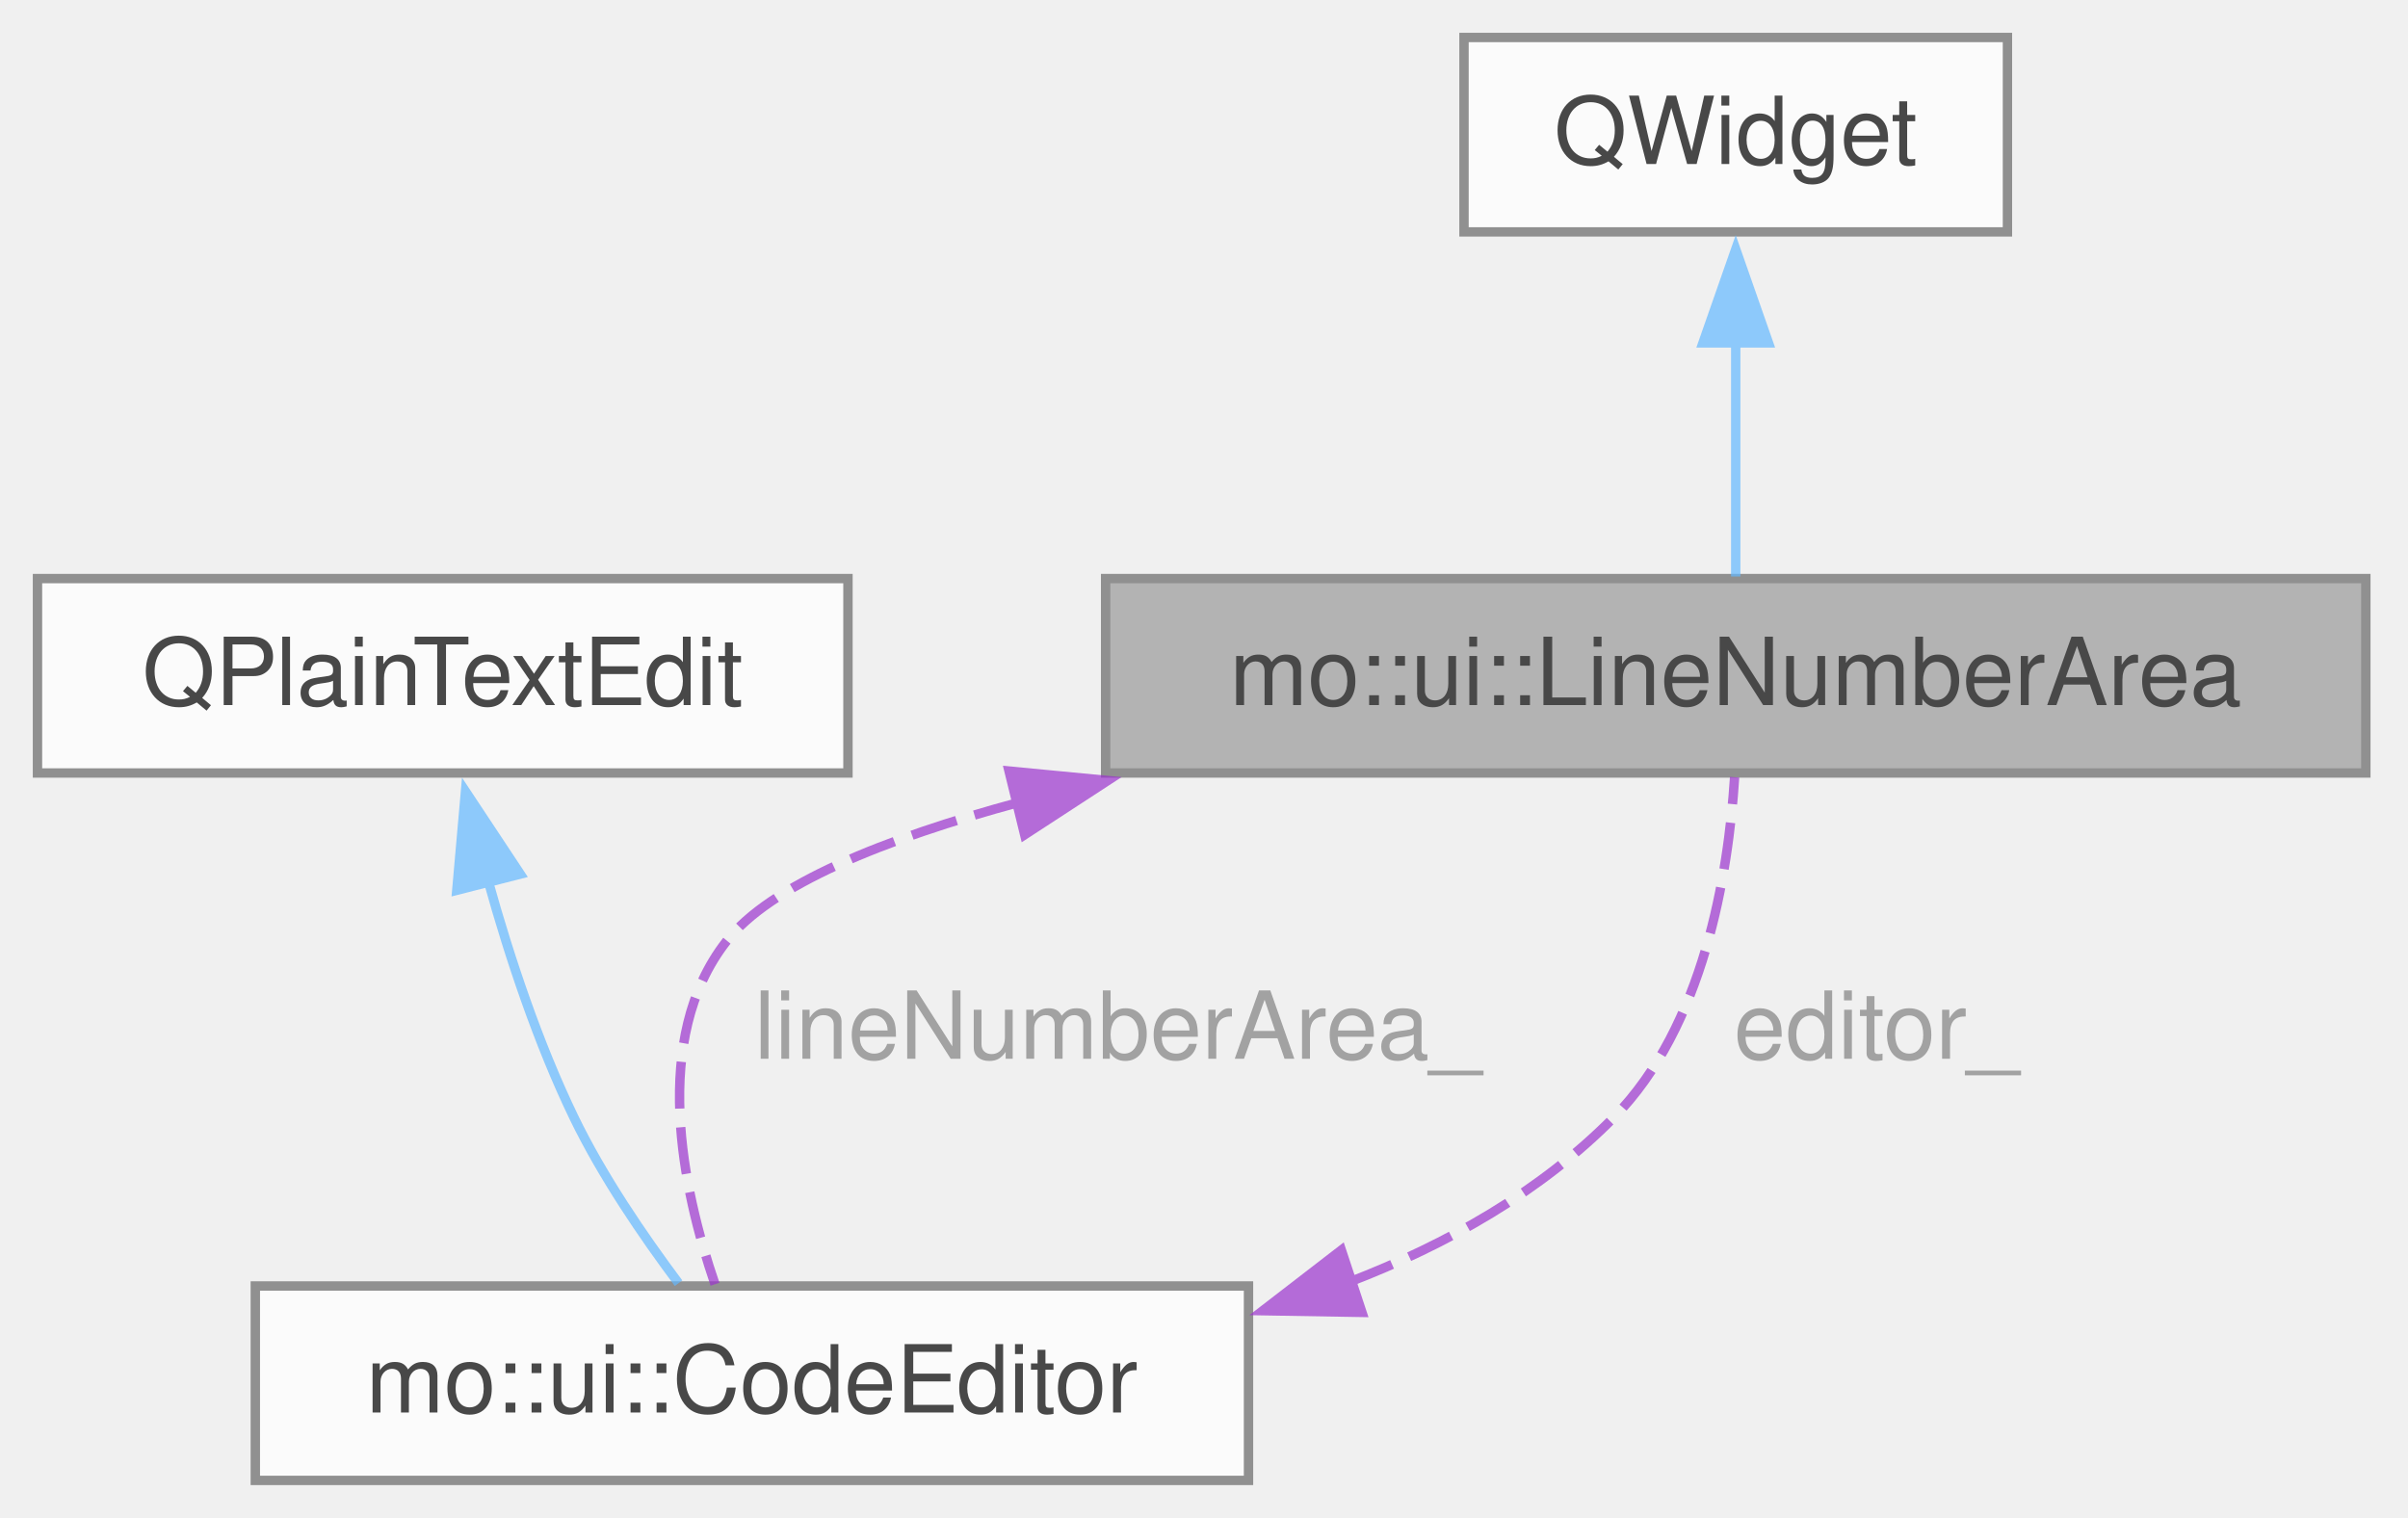
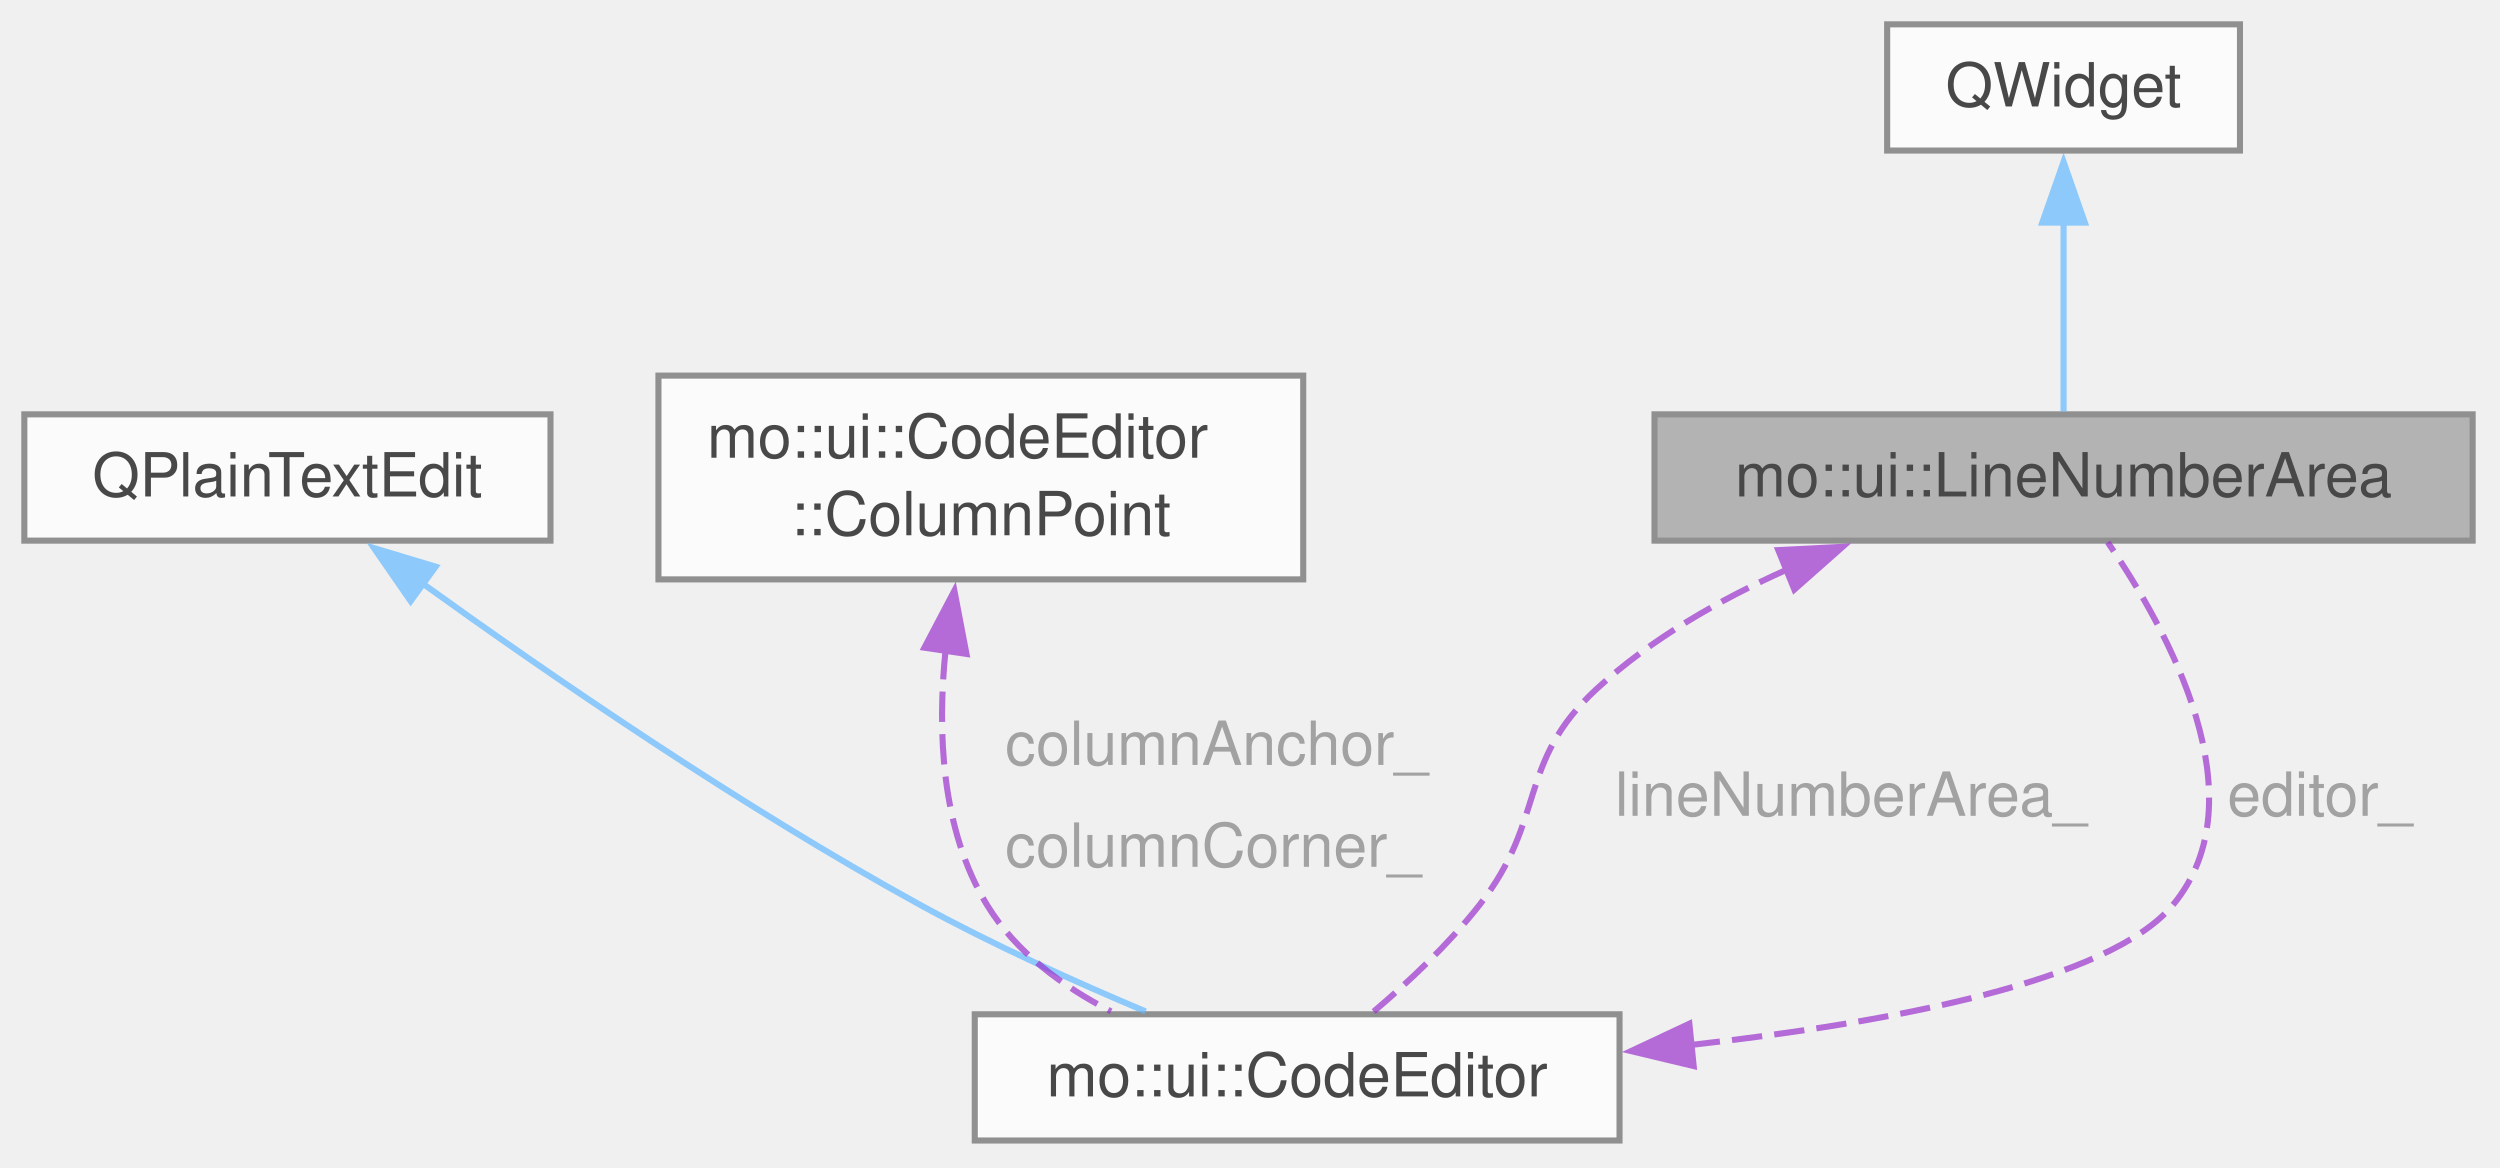
- <svg xmlns="http://www.w3.org/2000/svg" xmlns:xlink="http://www.w3.org/1999/xlink" width="257pt" height="162pt" viewBox="0.00 0.00 257.00 162.00">
+ <svg xmlns="http://www.w3.org/2000/svg" xmlns:xlink="http://www.w3.org/1999/xlink" width="411pt" height="192pt" viewBox="0.00 0.00 411.00 192.00">
  <svg id="main" version="1.1" xml:space="preserve">
    <style type="text/css">
.node, .edge {opacity: 0.7;}
.node.selected, .edge.selected {opacity: 1;}
.edge:hover path { stroke: red; }
.edge:hover polygon { stroke: red; fill: red; }
</style>
    <svg id="graph" class="graph">
-       <g id="graph0" class="graph" transform="scale(1 1) rotate(0) translate(4 158)">
+       <g id="graph0" class="graph" transform="scale(1 1) rotate(0) translate(4 187.5)">
        <g id="Node000001" class="node">
          <g id="a_Node000001">
            <a xlink:title=" ">
-               <polygon fill="#999999" stroke="#666666" points="248.5,-96.25 114,-96.25 114,-75.5 248.5,-75.5 248.5,-96.25" />
-               <text xml:space="preserve" text-anchor="middle" x="181.25" y="-82.75" font-family="Helvetica,sans-Serif" font-size="10.00">mo::ui::LineNumberArea</text>
+               <polygon fill="#999999" stroke="#666666" points="402.5,-119.38 268,-119.38 268,-98.62 402.5,-98.62 402.5,-119.38" />
+               <text xml:space="preserve" text-anchor="middle" x="335.25" y="-105.88" font-family="Helvetica,sans-Serif" font-size="10.00">mo::ui::LineNumberArea</text>
            </a>
          </g>
        </g>
        <g id="Node000003" class="node">
          <g id="a_Node000003">
            <a xlink:href="classmo_1_1ui_1_1CodeEditor.html" target="_top" xlink:title=" ">
-               <polygon fill="white" stroke="#666666" points="129.25,-20.75 23.25,-20.75 23.25,0 129.25,0 129.25,-20.75" />
-               <text xml:space="preserve" text-anchor="middle" x="76.25" y="-7.25" font-family="Helvetica,sans-Serif" font-size="10.00">mo::ui::CodeEditor</text>
+               <polygon fill="white" stroke="#666666" points="262.25,-20.75 156.25,-20.75 156.25,0 262.25,0 262.25,-20.75" />
+               <text xml:space="preserve" text-anchor="middle" x="209.25" y="-7.25" font-family="Helvetica,sans-Serif" font-size="10.00">mo::ui::CodeEditor</text>
            </a>
          </g>
        </g>
        <g id="edge4_Node000003_Node000001" class="edge">
          <g id="a_edge4_Node000003_Node000001">
            <a xlink:title=" ">
-               <path fill="none" stroke="#9a32cd" stroke-dasharray="5,2" d="M104.81,-72.38C90.31,-68.46 78.2,-63.54 73.5,-57.5 65.42,-47.11 68.82,-31.11 72.31,-20.94" />
-               <polygon fill="#9a32cd" stroke="#9a32cd" points="103.69,-75.71 114.24,-74.7 105.36,-68.91 103.69,-75.71" />
+               <path fill="none" stroke="#9a32cd" stroke-dasharray="5,2" d="M289.79,-93.87C278.68,-88.91 267.43,-82.47 258.5,-74.25 245.3,-62.09 250.31,-52.88 239.25,-38.75 234.21,-32.31 227.58,-26.08 221.83,-21.2" />
+               <polygon fill="#9a32cd" stroke="#9a32cd" points="288.35,-97.06 298.93,-97.6 290.99,-90.58 288.35,-97.06" />
            </a>
          </g>
-           <text xml:space="preserve" text-anchor="start" x="76.5" y="-45" font-family="Helvetica,sans-Serif" font-size="10.00" fill="grey">lineNumberArea_</text>
+           <text xml:space="preserve" text-anchor="start" x="261.5" y="-53.38" font-family="Helvetica,sans-Serif" font-size="10.00" fill="grey">lineNumberArea_</text>
        </g>
        <g id="Node000002" class="node">
          <g id="a_Node000002">
            <a xlink:title=" ">
-               <polygon fill="white" stroke="#666666" points="210.25,-154 152.25,-154 152.25,-133.25 210.25,-133.25 210.25,-154" />
-               <text xml:space="preserve" text-anchor="middle" x="181.25" y="-140.5" font-family="Helvetica,sans-Serif" font-size="10.00">QWidget</text>
+               <polygon fill="white" stroke="#666666" points="364.25,-183.5 306.25,-183.5 306.25,-162.75 364.25,-162.75 364.25,-183.5" />
+               <text xml:space="preserve" text-anchor="middle" x="335.25" y="-170" font-family="Helvetica,sans-Serif" font-size="10.00">QWidget</text>
            </a>
          </g>
        </g>
        <g id="edge1_Node000001_Node000002" class="edge">
          <g id="a_edge1_Node000001_Node000002">
            <a xlink:title=" ">
-               <path fill="none" stroke="#63b8ff" d="M181.25,-121.68C181.25,-113.02 181.25,-103.4 181.25,-96.47" />
-               <polygon fill="#63b8ff" stroke="#63b8ff" points="177.75,-121.4 181.25,-131.4 184.75,-121.4 177.75,-121.4" />
+               <path fill="none" stroke="#63b8ff" d="M335.25,-151.14C335.25,-140.56 335.25,-128.23 335.25,-119.84" />
+               <polygon fill="#63b8ff" stroke="#63b8ff" points="331.75,-150.9 335.25,-160.9 338.75,-150.9 331.75,-150.9" />
            </a>
          </g>
        </g>
        <g id="edge2_Node000001_Node000003" class="edge">
          <g id="a_edge2_Node000001_Node000003">
            <a xlink:title=" ">
-               <path fill="none" stroke="#9a32cd" stroke-dasharray="5,2" d="M139.95,-21.15C150.45,-25.18 160.44,-30.83 168.25,-38.75 177.83,-48.47 180.47,-64.66 181.13,-75.05" />
-               <polygon fill="#9a32cd" stroke="#9a32cd" points="141.36,-17.93 130.77,-18.11 139.16,-24.58 141.36,-17.93" />
+               <path fill="none" stroke="#9a32cd" stroke-dasharray="5,2" d="M273.79,-15.69C307.1,-19.41 342.9,-26.25 353.25,-38.75 367.67,-56.17 352.49,-83.82 342.51,-98.35" />
+               <polygon fill="#9a32cd" stroke="#9a32cd" points="274.44,-12.24 264.14,-14.7 273.73,-19.2 274.44,-12.24" />
            </a>
          </g>
-           <text xml:space="preserve" text-anchor="start" x="181.03" y="-45" font-family="Helvetica,sans-Serif" font-size="10.00" fill="grey">editor_</text>
+           <text xml:space="preserve" text-anchor="start" x="362.16" y="-53.38" font-family="Helvetica,sans-Serif" font-size="10.00" fill="grey">editor_</text>
        </g>
        <g id="Node000004" class="node">
          <g id="a_Node000004">
            <a xlink:title=" ">
-               <polygon fill="white" stroke="#666666" points="86.5,-96.25 0,-96.25 0,-75.5 86.5,-75.5 86.5,-96.25" />
-               <text xml:space="preserve" text-anchor="middle" x="43.25" y="-82.75" font-family="Helvetica,sans-Serif" font-size="10.00">QPlainTextEdit</text>
+               <polygon fill="white" stroke="#666666" points="86.5,-119.38 0,-119.38 0,-98.62 86.5,-98.62 86.5,-119.38" />
+               <text xml:space="preserve" text-anchor="middle" x="43.25" y="-105.88" font-family="Helvetica,sans-Serif" font-size="10.00">QPlainTextEdit</text>
            </a>
          </g>
        </g>
        <g id="edge3_Node000003_Node000004" class="edge">
          <g id="a_edge3_Node000003_Node000004">
            <a xlink:title=" ">
-               <path fill="none" stroke="#63b8ff" d="M48.13,-63.9C50.38,-55.83 53.43,-46.65 57.25,-38.75 60.27,-32.5 64.64,-26.1 68.42,-21.05" />
-               <polygon fill="#63b8ff" stroke="#63b8ff" points="44.75,-62.98 45.68,-73.54 51.53,-64.71 44.75,-62.98" />
+               <path fill="none" stroke="#63b8ff" d="M65.4,-91.63C85.99,-76.8 117.83,-54.88 147.25,-38.75 159.11,-32.24 172.83,-26.06 184.34,-21.22" />
+               <polygon fill="#63b8ff" stroke="#63b8ff" points="63.51,-88.68 57.48,-97.39 67.62,-94.34 63.51,-88.68" />
            </a>
          </g>
+         </g>
+         <g id="Node000005" class="node">
+           <g id="a_Node000005">
+             <a xlink:href="structmo_1_1ui_1_1CodeEditor_1_1ColumnPoint.html" target="_top" xlink:title=" ">
+               <polygon fill="white" stroke="#666666" points="210.25,-125.75 104.25,-125.75 104.25,-92.25 210.25,-92.25 210.25,-125.75" />
+               <text xml:space="preserve" text-anchor="start" x="112.25" y="-112.25" font-family="Helvetica,sans-Serif" font-size="10.00">mo::ui::CodeEditor</text>
+               <text xml:space="preserve" text-anchor="middle" x="157.25" y="-99.5" font-family="Helvetica,sans-Serif" font-size="10.00">::ColumnPoint</text>
+             </a>
+           </g>
+         </g>
+         <g id="edge5_Node000003_Node000005" class="edge">
+           <g id="a_edge5_Node000003_Node000005">
+             <a xlink:title=" ">
+               <path fill="none" stroke="#9a32cd" stroke-dasharray="5,2" d="M151.47,-80.79C150.06,-67.24 150.71,-51.15 158.25,-38.75 162.95,-31.02 170.65,-25.34 178.66,-21.23" />
+               <polygon fill="#9a32cd" stroke="#9a32cd" points="147.97,-81.02 152.9,-90.39 154.89,-79.99 147.97,-81.02" />
+             </a>
+           </g>
+           <text xml:space="preserve" text-anchor="start" x="161.25" y="-61.75" font-family="Helvetica,sans-Serif" font-size="10.00" fill="grey">columnAnchor_</text>
+           <text xml:space="preserve" text-anchor="start" x="161.25" y="-45" font-family="Helvetica,sans-Serif" font-size="10.00" fill="grey">columnCorner_</text>
        </g>
      </g>
    </svg>
  </svg>
  <style type="text/css">

[data-mouse-over-selected='false'] { opacity: 0.7; }
[data-mouse-over-selected='true']  { opacity: 1.0; }

</style>
</svg>
